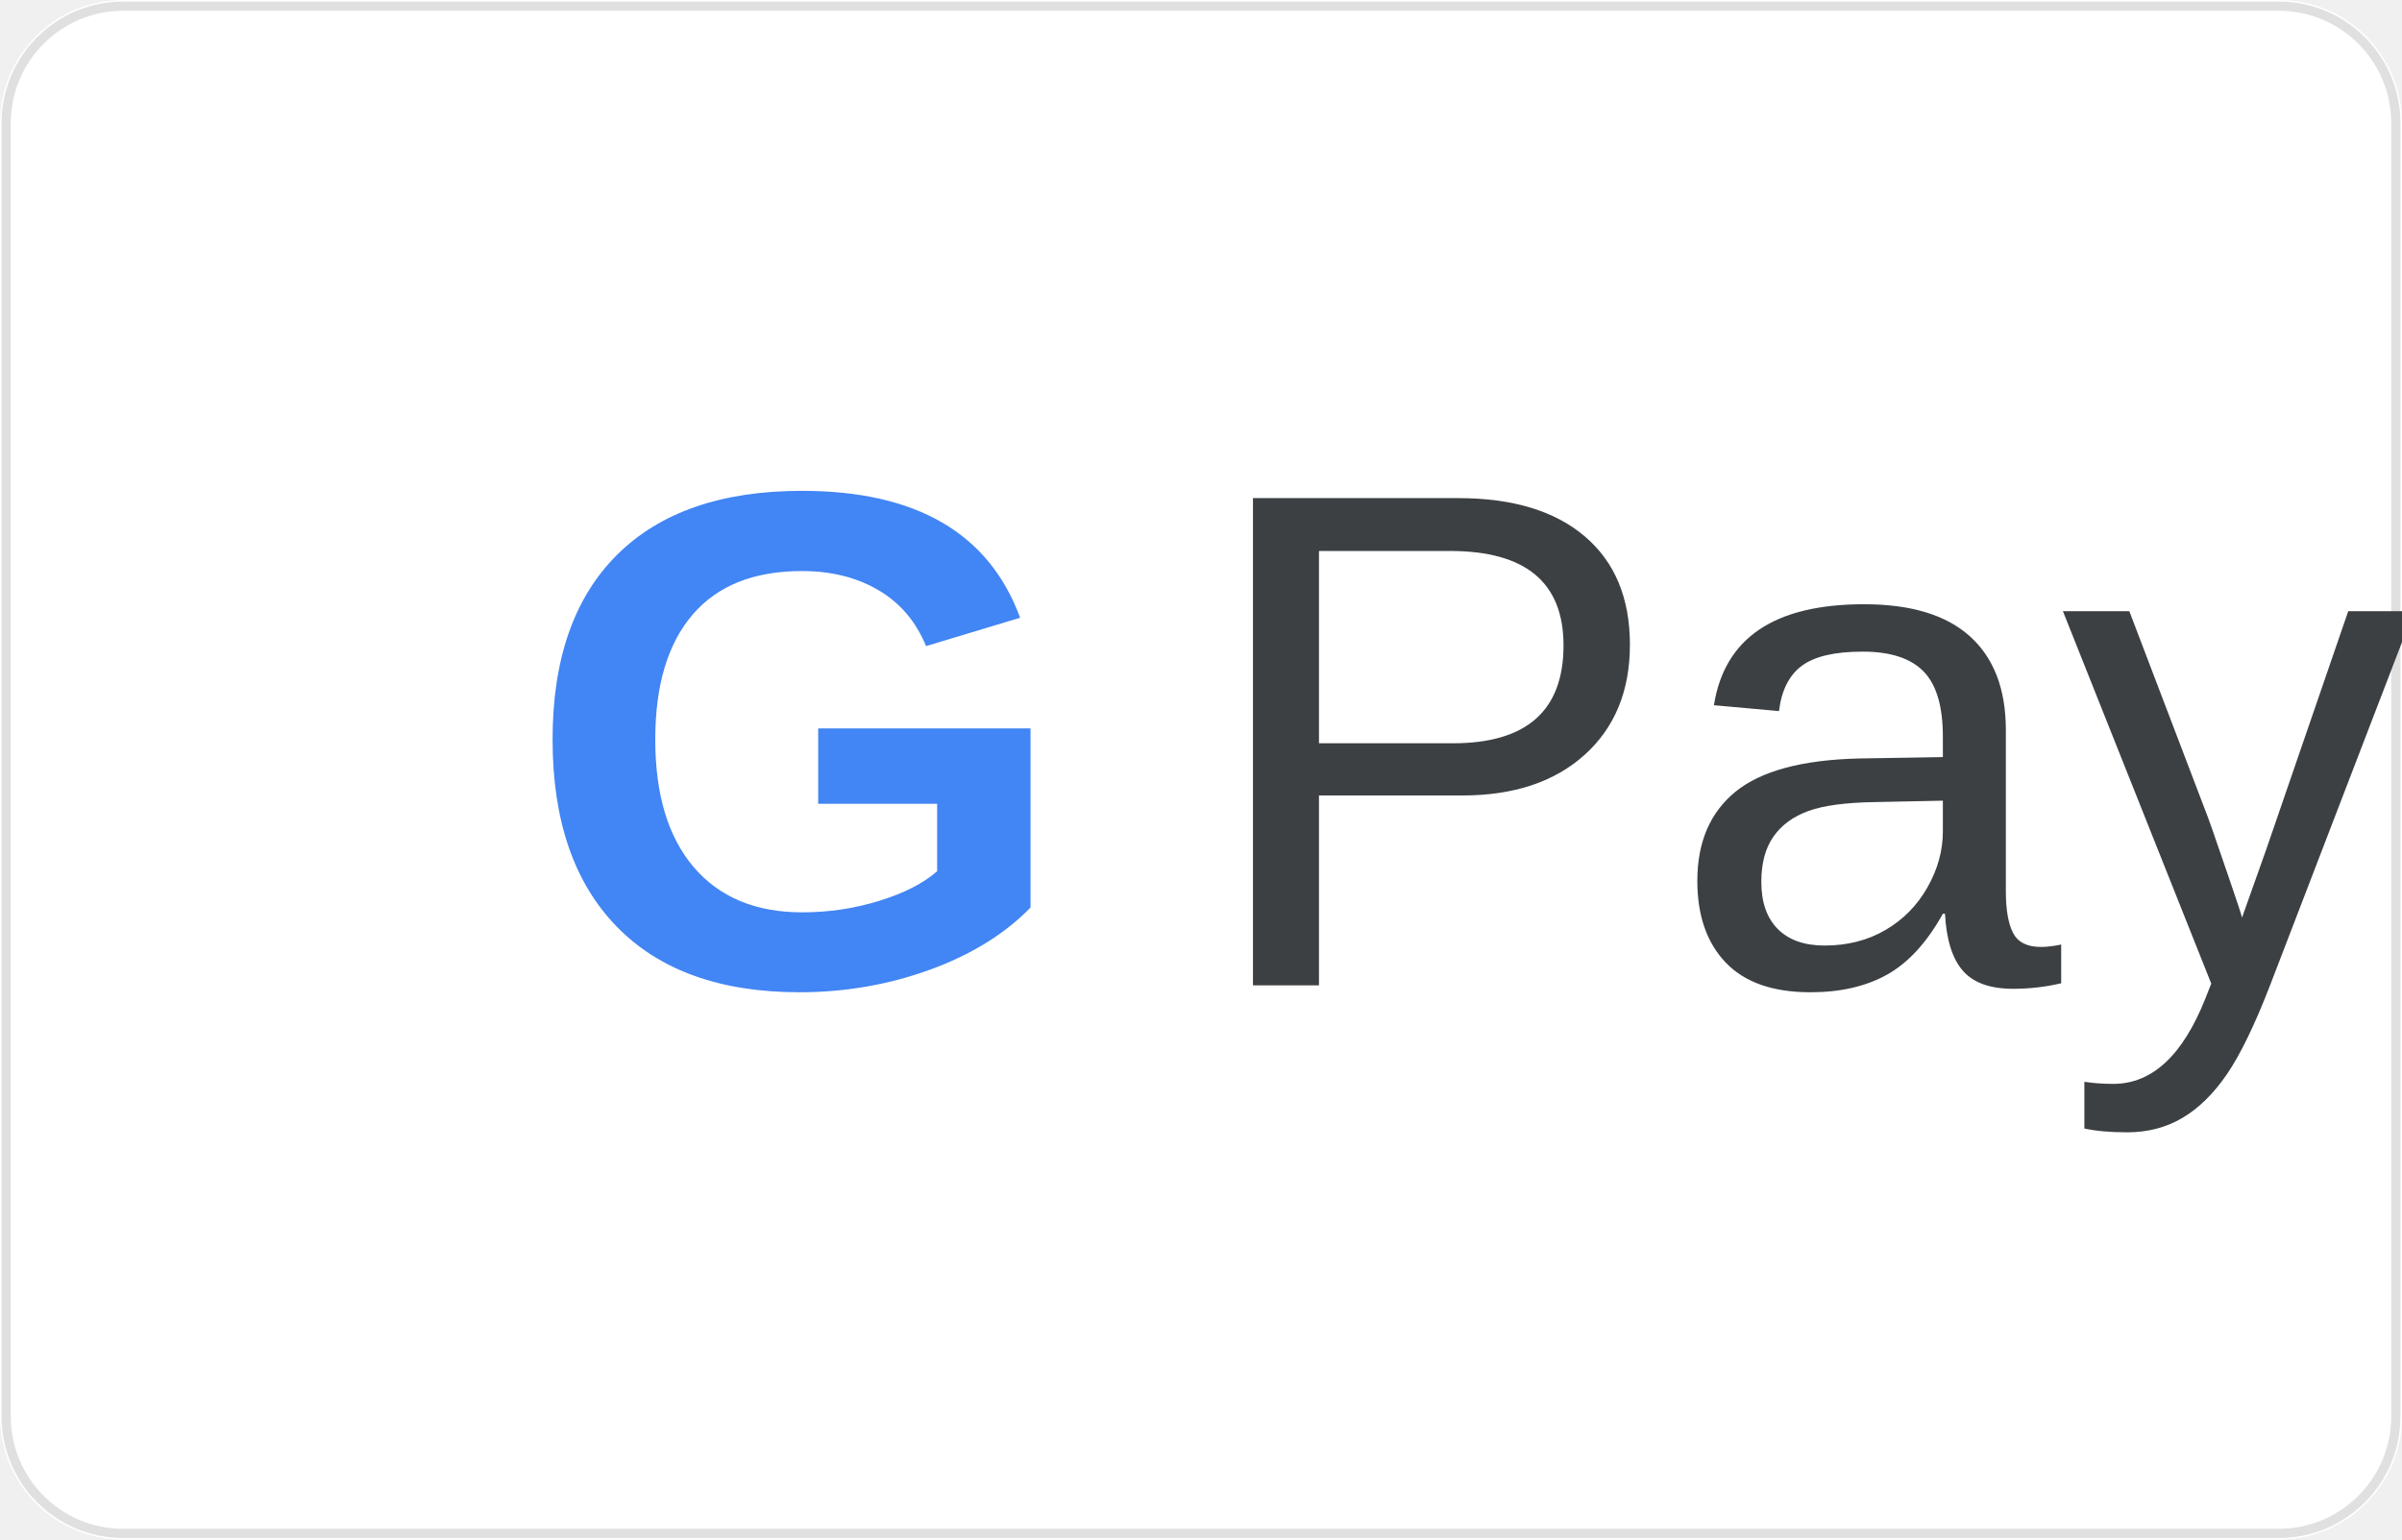
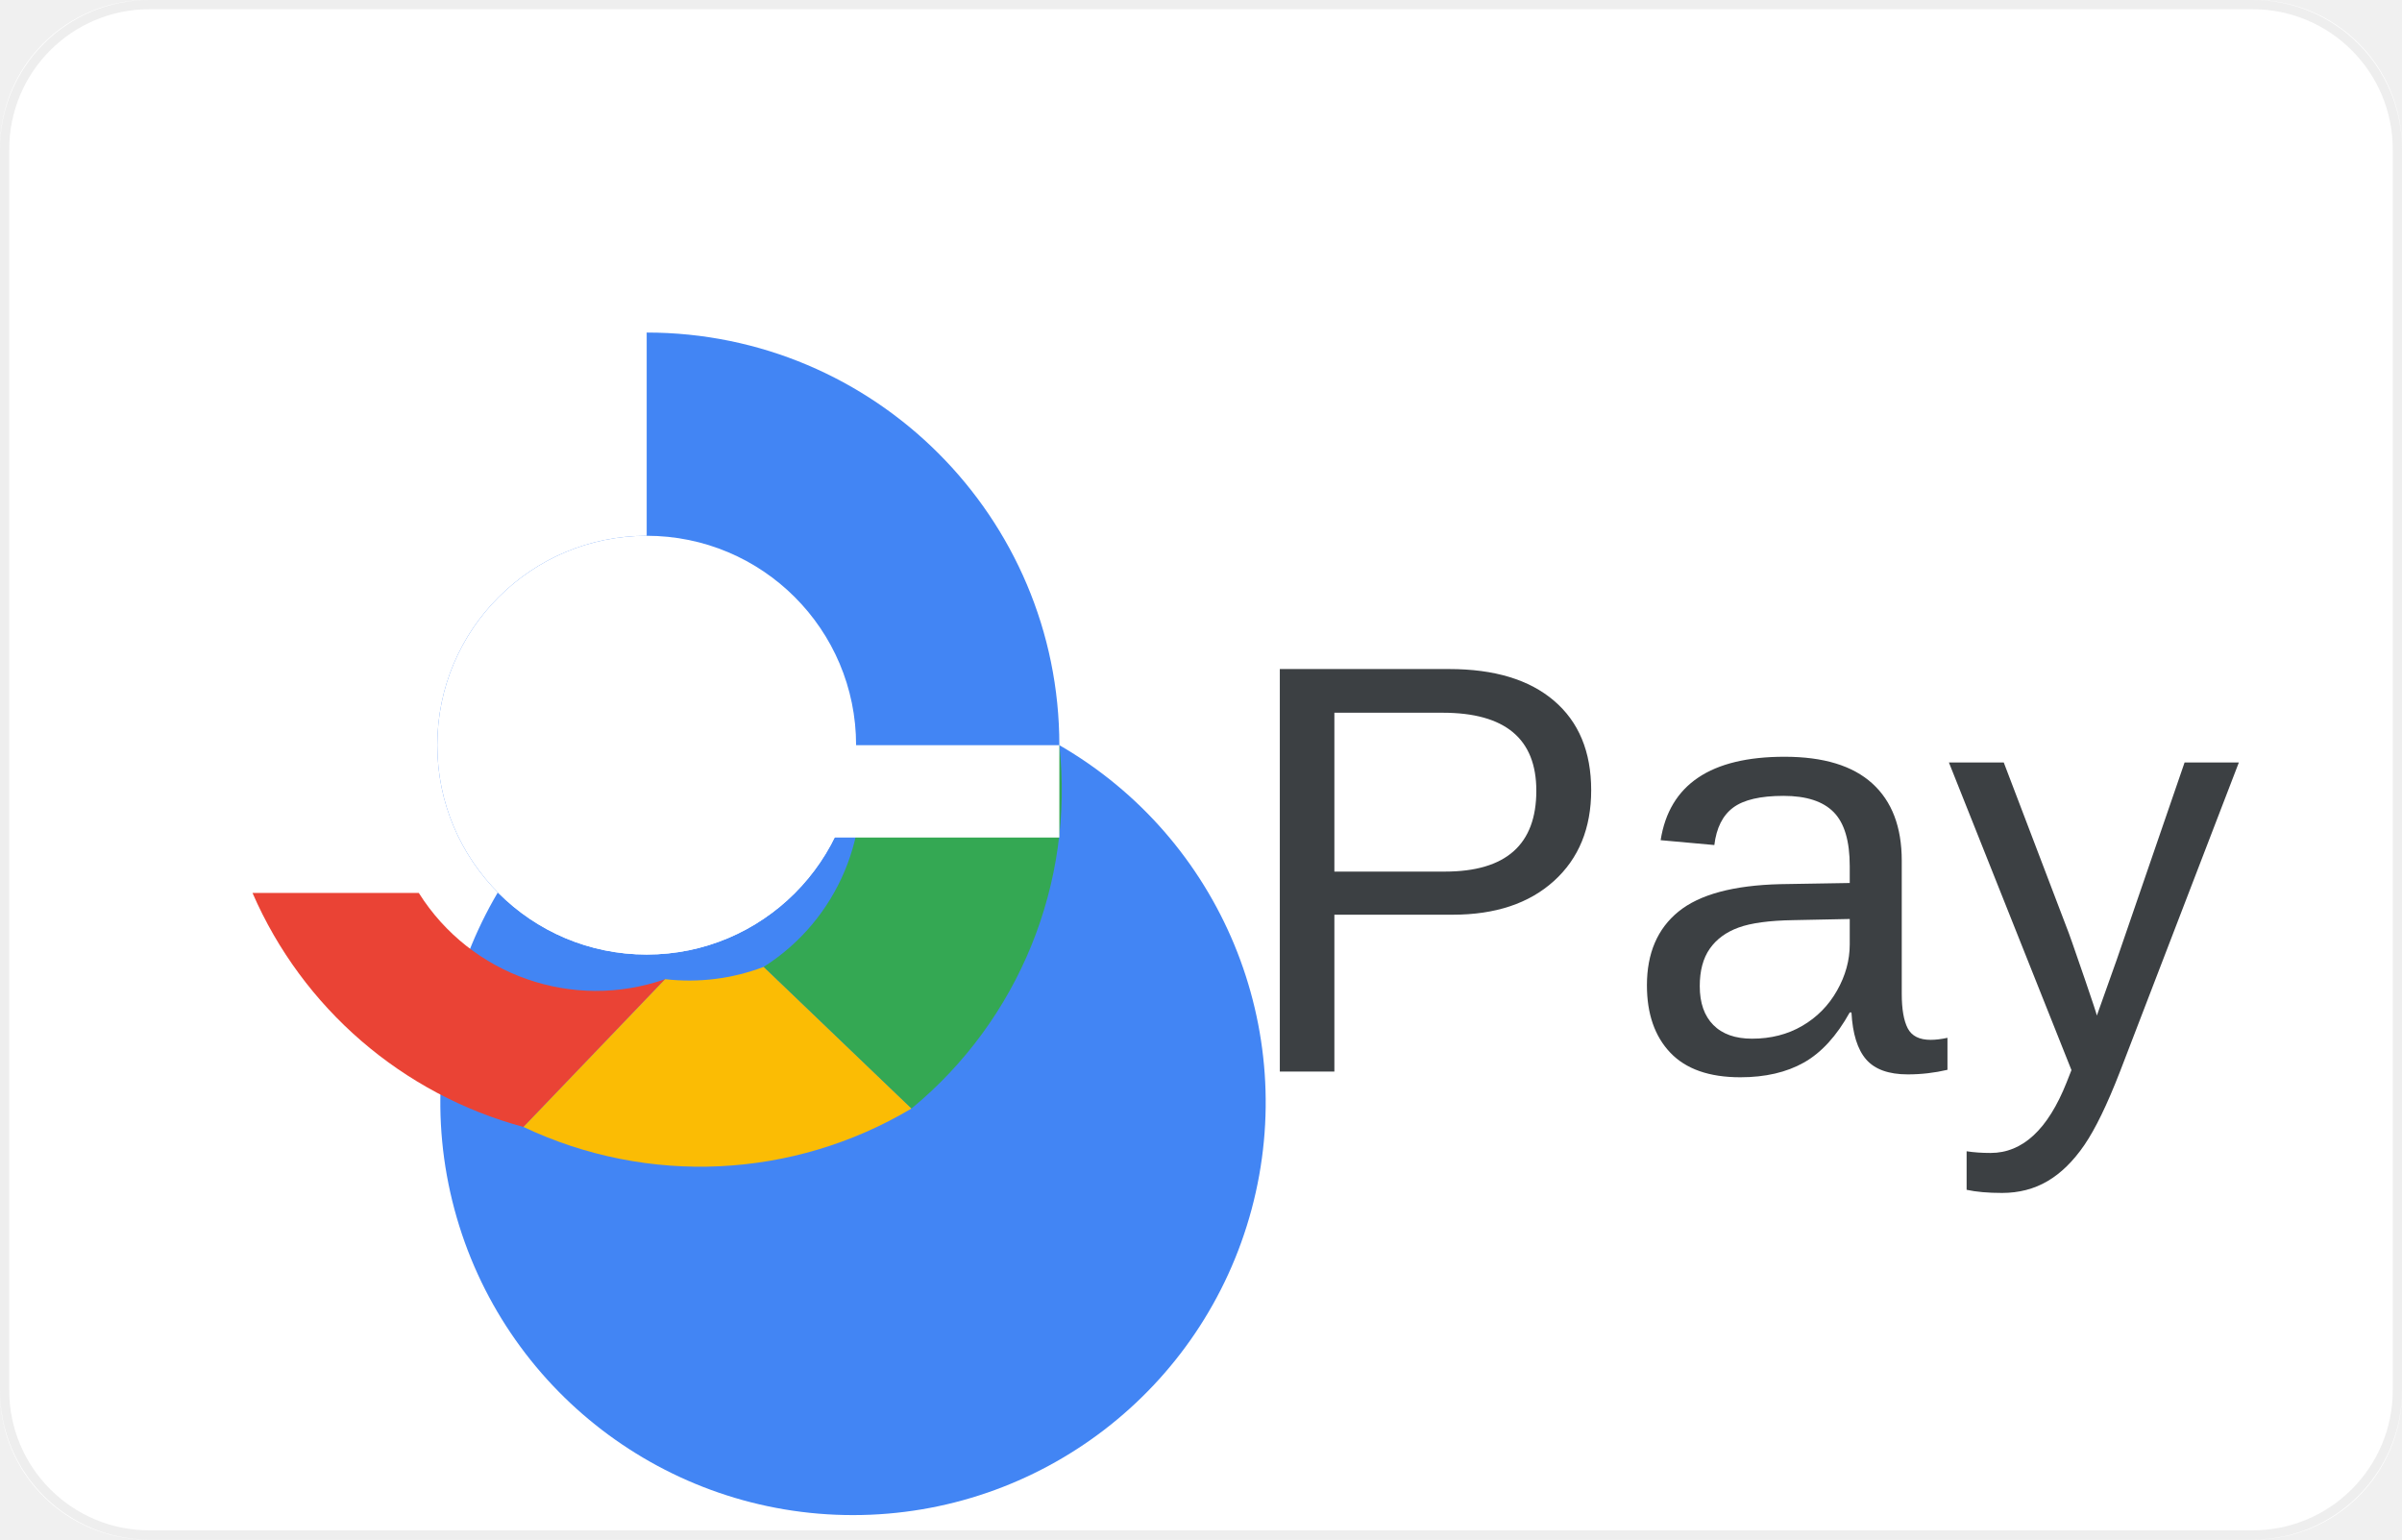
<svg xmlns="http://www.w3.org/2000/svg" viewBox="0 0 780 500">
-   <rect width="780" height="500" rx="40" fill="white" />
-   <rect x="2" y="2" width="776" height="496" rx="38" fill="none" stroke="#E0E0E0" stroke-width="3" />
-   <text x="170" y="320" font-family="Arial, sans-serif" font-size="230" font-weight="700" fill="#4285F4">G</text>
-   <text x="388" y="320" font-family="Arial, sans-serif" font-size="230" font-weight="400" fill="#3C4043">Pay</text>
+   <rect width="780" height="500" rx="48" fill="white" />
+   <rect x="1.5" y="1.5" width="777" height="497" rx="47" fill="none" stroke="rgba(0,0,0,0.07)" stroke-width="3" />
+   <g transform="translate(68, 108)">
+     <path d="M142,134 A134,134 0 1,0 276,134 L276,134 L210,134 A68,68 0 1,1 142,66 L142,134 Z" fill="#4285F4" />
+     <path d="M14,182 A134,134 0 0,0 102,258 L148,210 A68,68 0 0,1 68,182 Z" fill="#EA4335" />
+     <path d="M102,258 A134,134 0 0,0 228,252 L180,206 A68,68 0 0,1 148,210 Z" fill="#FBBC04" />
+     <path d="M228,252 A134,134 0 0,0 276,134 L210,134 A68,68 0 0,1 180,206 Z" fill="#34A853" />
+     <rect x="142" y="104" width="134" height="60" fill="white" />
+     <circle cx="142" cy="134" r="68" fill="white" />
+     <path d="M142,66 A68,68 0 0,1 210,134 L276,134 A134,134 0 0,0 142,0 Z" fill="#4285F4" />
+   </g>
+   <text x="400" y="348" font-family="'Product Sans', Arial, sans-serif" font-size="190" font-weight="500" fill="#3C4043">Pay</text>
</svg>
